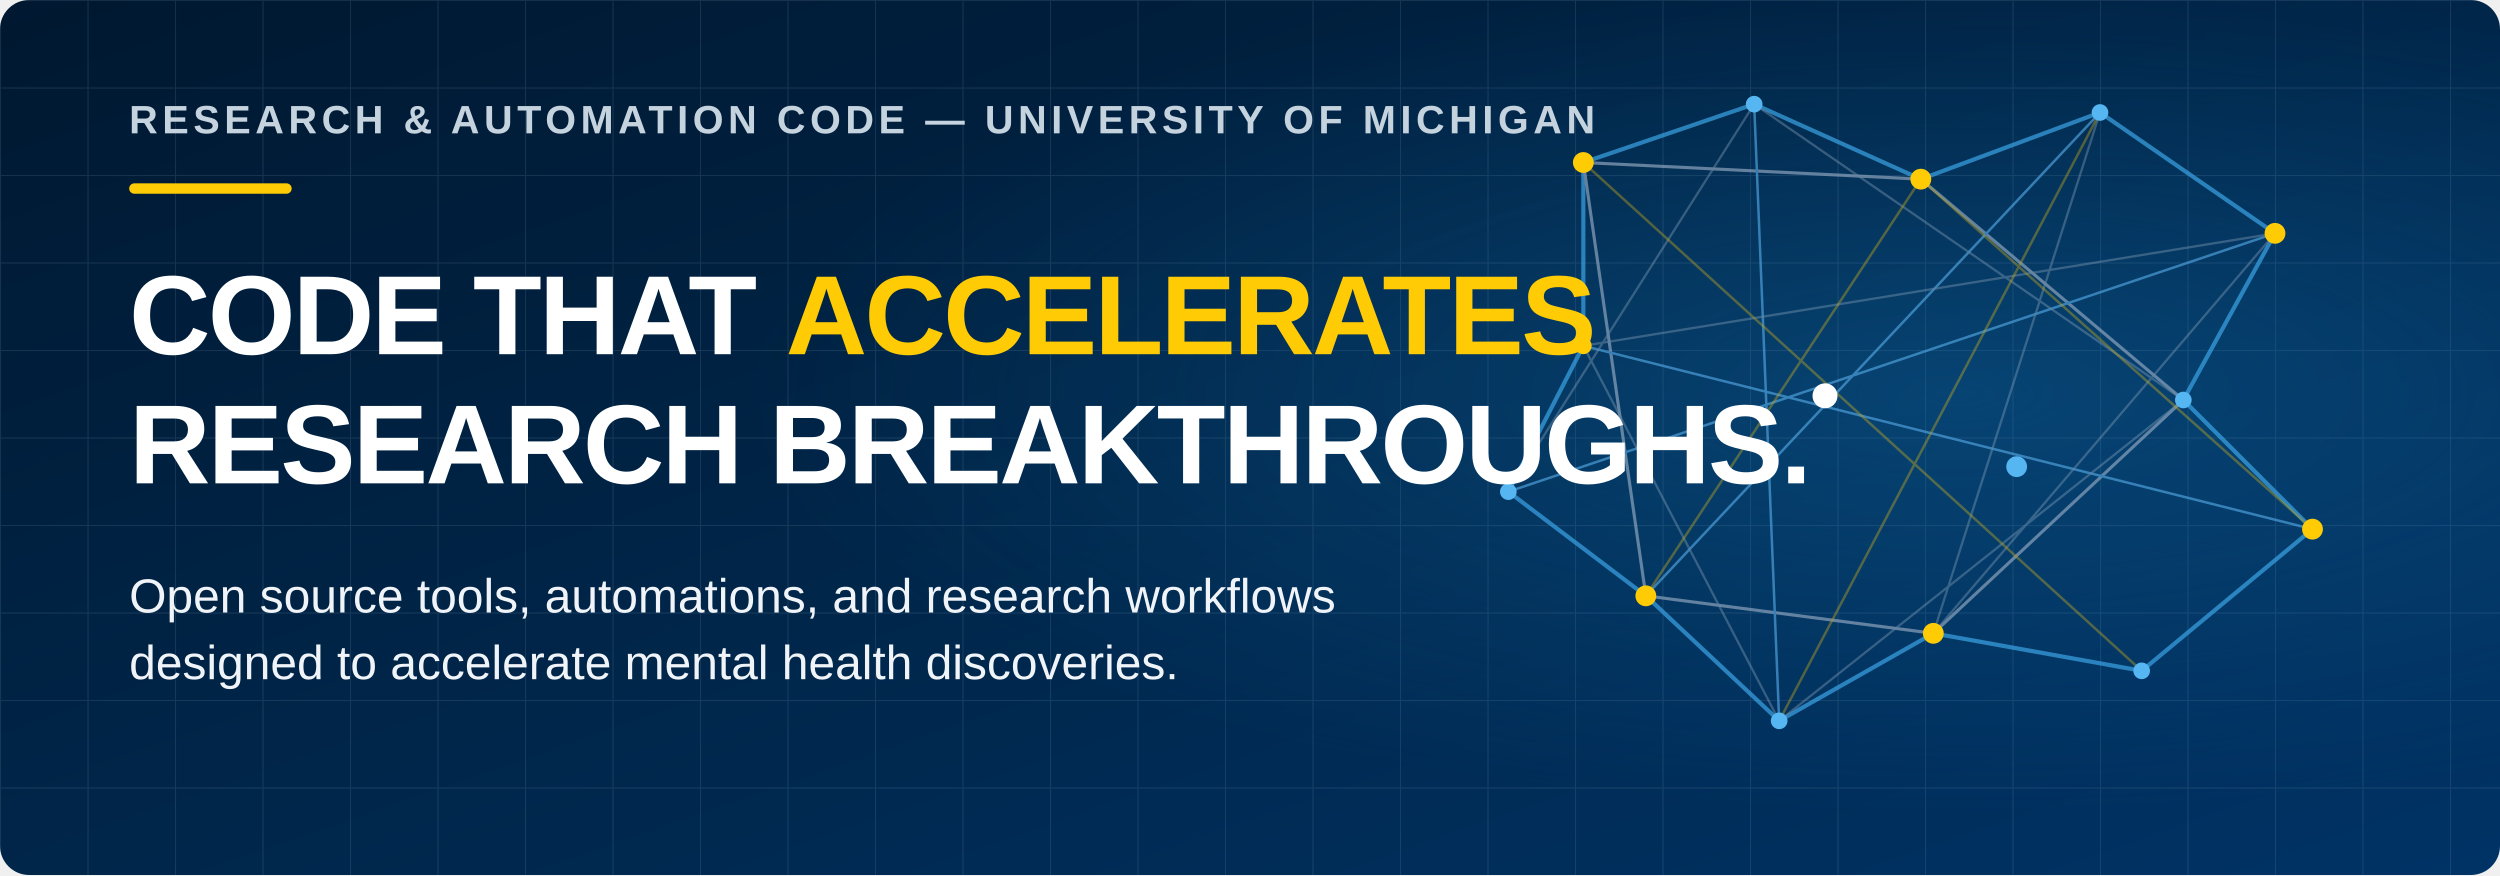
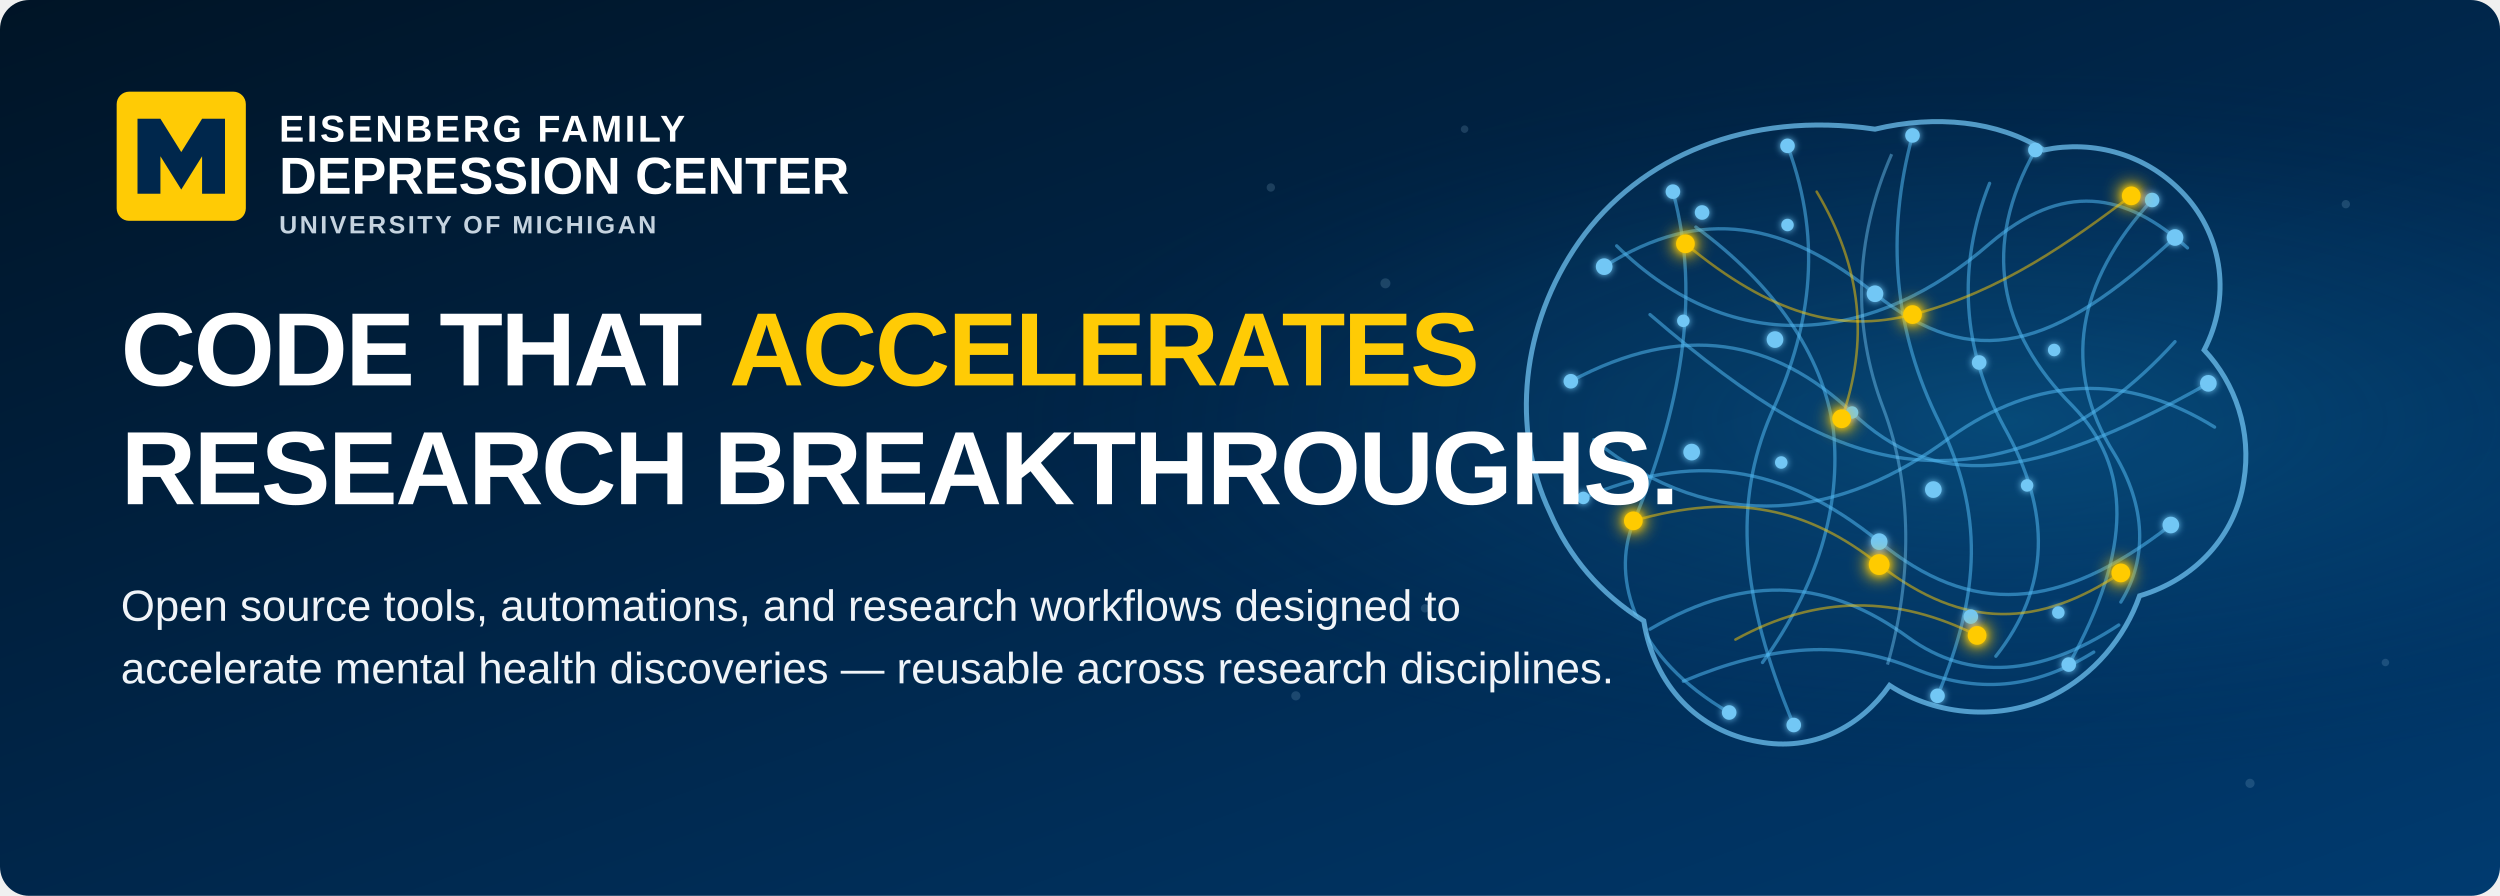
- <svg xmlns="http://www.w3.org/2000/svg" viewBox="0 0 1200 420" role="img" aria-labelledby="title desc">
+ <svg xmlns="http://www.w3.org/2000/svg" viewBox="0 0 1200 430" role="img" aria-labelledby="title desc">
  <defs>
    <linearGradient id="bg" x1="0" y1="0" x2="1" y2="1">
-       <stop offset="0" stop-color="#001830" />
-       <stop offset="0.55" stop-color="#00274C" />
-       <stop offset="1" stop-color="#003366" />
+       <stop offset="0" stop-color="#001426" />
+       <stop offset="0.52" stop-color="#00274C" />
+       <stop offset="1" stop-color="#003B70" />
    </linearGradient>
-     <radialGradient id="glow" cx="78%" cy="45%" r="48%">
-       <stop offset="0" stop-color="#1478B8" stop-opacity=".34" />
-       <stop offset="1" stop-color="#1478B8" stop-opacity="0" />
+     <radialGradient id="halo" cx="80%" cy="47%" r="40%">
+       <stop offset="0" stop-color="#1597D4" stop-opacity=".28" />
+       <stop offset=".62" stop-color="#0B5F9A" stop-opacity=".12" />
+       <stop offset="1" stop-color="#00274C" stop-opacity="0" />
    </radialGradient>
-     <pattern id="grid" width="42" height="42" patternUnits="userSpaceOnUse">
-       <path d="M42 0H0V42" fill="none" stroke="#8BA3BC" stroke-opacity=".16" stroke-width="1" />
-     </pattern>
+     <filter id="glow" x="-200%" y="-200%" width="400%" height="400%">
+       <feGaussianBlur stdDeviation="4" result="blur" />
+       <feMerge>
+         <feMergeNode in="blur" />
+         <feMergeNode in="SourceGraphic" />
+       </feMerge>
+     </filter>
+     <filter id="softglow" x="-100%" y="-100%" width="300%" height="300%">
+       <feGaussianBlur stdDeviation="1.7" result="blur" />
+       <feMerge>
+         <feMergeNode in="blur" />
+         <feMergeNode in="SourceGraphic" />
+       </feMerge>
+     </filter>
+     <clipPath id="brainClip">
+       <path d="M900 62C839 53 787 75 758 116C730 156 725 206 744 246C753 267 768 285 789 298C794 329 815 351 844 356C870 361 893 349 907 329C930 344 961 346 985 334C1005 324 1020 306 1027 286C1054 278 1073 257 1077 231C1081 207 1073 184 1058 168C1071 143 1067 114 1049 94C1031 74 1005 67 981 72C959 58 929 55 900 62Z" />
+     </clipPath>
  </defs>
-   <rect width="1200" height="420" rx="14" fill="url(#bg)" />
-   <rect width="1200" height="420" rx="14" fill="url(#grid)" />
-   <rect width="1200" height="420" rx="14" fill="url(#glow)" />
-   <g opacity=".70" fill="none" stroke-linecap="round">
-     <path d="M760 78L842 50L922 86L1008 54L1092 112L1048 192L1110 254L1028 322L928 304L854 346L790 286L724 236L760 166Z" stroke="#3BA4E5" stroke-width="2" />
-     <path d="M760 78L922 86L1048 192L928 304L790 286L760 78Z" stroke="#8BA3BC" stroke-width="1.5" />
-     <path d="M842 50L854 346M1008 54L790 286M1092 112L724 236M1110 254L760 166" stroke="#4C9ED9" stroke-width="1.2" />
-     <path d="M724 236L842 50L1048 192L854 346L760 166L1092 112L928 304L1008 54" stroke="#8BA3BC" stroke-opacity=".55" stroke-width="1.1" />
-     <path d="M790 286L922 86L1110 254M760 78L1028 322M854 346L1008 54" stroke="#FFCB05" stroke-opacity=".45" stroke-width="1.2" />
+   <rect width="1200" height="430" rx="14" fill="url(#bg)" />
+   <rect width="1200" height="430" rx="14" fill="url(#halo)" />
+   <g opacity=".18" fill="#9BC7E5">
+     <circle cx="610" cy="90" r="2" />
+     <circle cx="665" cy="136" r="2.4" />
+     <circle cx="703" cy="62" r="1.8" />
+     <circle cx="684" cy="292" r="2" />
+     <circle cx="622" cy="334" r="2.2" />
+     <circle cx="1126" cy="98" r="2" />
+     <circle cx="1145" cy="318" r="1.8" />
+     <circle cx="1080" cy="376" r="2.2" />
  </g>
-   <g>
-     <circle cx="760" cy="78" r="5" fill="#FFCB05" />
-     <circle cx="842" cy="50" r="4" fill="#55B6F2" />
-     <circle cx="922" cy="86" r="5" fill="#FFCB05" />
-     <circle cx="1008" cy="54" r="4" fill="#55B6F2" />
-     <circle cx="1092" cy="112" r="5" fill="#FFCB05" />
-     <circle cx="1048" cy="192" r="4" fill="#55B6F2" />
-     <circle cx="1110" cy="254" r="5" fill="#FFCB05" />
-     <circle cx="1028" cy="322" r="4" fill="#55B6F2" />
-     <circle cx="928" cy="304" r="5" fill="#FFCB05" />
-     <circle cx="854" cy="346" r="4" fill="#55B6F2" />
-     <circle cx="790" cy="286" r="5" fill="#FFCB05" />
-     <circle cx="724" cy="236" r="4" fill="#55B6F2" />
-     <circle cx="760" cy="166" r="4" fill="#FFCB05" />
-     <circle cx="876" cy="190" r="6" fill="#FFFFFF" />
-     <circle cx="968" cy="224" r="5" fill="#55B6F2" />
+   <g transform="translate(56 44)">
+     <rect x="0" y="0" width="62" height="62" rx="6" fill="#FFCB05" />
+     <path d="M10 13h11l10 16 10-16h11v36H41V31L31 47 21 31v18H10Z" fill="#00274C" />
+     <text x="78" y="24" fill="#FFFFFF" font-family="Arial, Helvetica, sans-serif" font-size="18" font-weight="700" letter-spacing="1.3">EISENBERG FAMILY</text>
+     <text x="78" y="49" fill="#FFFFFF" font-family="Arial, Helvetica, sans-serif" font-size="25" font-weight="700">DEPRESSION CENTER</text>
+     <text x="78" y="68" fill="#C5D3DF" font-family="Arial, Helvetica, sans-serif" font-size="12" font-weight="700" letter-spacing="1.2">UNIVERSITY OF MICHIGAN</text>
  </g>
-   <text x="62" y="64" fill="#C5D3DF" font-family="Arial, Helvetica, sans-serif" font-size="19" font-weight="700" letter-spacing="2.2">RESEARCH &amp; AUTOMATION CODE — UNIVERSITY OF MICHIGAN</text>
-   <rect x="62" y="88" width="78" height="5" rx="2.5" fill="#FFCB05" />
-   <text x="62" y="170" fill="#FFFFFF" font-family="Arial, Helvetica, sans-serif" font-size="54" font-weight="800" letter-spacing="-1.2">CODE THAT <tspan fill="#FFCB05">ACCELERATES</tspan>
+   <g clip-path="url(#brainClip)">
+     <rect x="710" y="45" width="390" height="330" fill="#0A4777" opacity=".10" />
+     <g fill="none" stroke="#50B7F0" stroke-opacity=".54" stroke-width="1.6" stroke-linecap="round">
+       <path d="M770 128C817 98 858 107 900 141C947 179 986 168 1044 114" />
+       <path d="M754 183C808 154 852 163 889 198C928 235 973 233 1060 184" />
+       <path d="M760 239C812 217 855 222 902 260C946 296 988 294 1042 252" />
+       <path d="M792 302C840 274 879 279 916 306C945 327 979 325 1017 300" />
+       <path d="M803 92C817 143 806 198 784 251C773 278 785 316 830 342" />
+       <path d="M858 70C876 118 868 160 850 199C832 241 835 286 861 348" />
+       <path d="M918 65C905 113 909 159 931 203C952 246 951 284 930 334" />
+       <path d="M977 72C951 118 959 159 995 195C1023 224 1024 263 993 319" />
+       <path d="M1033 96C997 135 989 177 1015 218C1030 243 1031 268 1018 289" />
+       <path d="M776 118C833 174 901 164 955 117C990 87 1020 92 1050 119" />
+       <path d="M765 211C824 259 885 248 936 210C978 180 1021 179 1063 205" />
+       <path d="M808 327C851 309 885 307 919 321C949 333 976 331 1005 313" />
+       <path d="M792 151C842 194 877 215 914 220C960 226 1005 207 1044 164" />
+       <path d="M814 109C851 136 875 170 880 206C884 244 872 282 846 318" />
+       <path d="M955 88C939 128 942 168 962 205C985 246 984 282 958 315" />
+     </g>
+     <g fill="none" stroke="#FFCB05" stroke-opacity=".50" stroke-width="1.25" stroke-linecap="round">
+       <path d="M784 250C833 236 868 244 902 271C943 303 979 301 1018 275" />
+       <path d="M809 117C850 151 883 160 918 151C961 140 995 115 1023 94" />
+       <path d="M833 307C873 285 911 286 949 305" />
+       <path d="M872 92C894 129 897 164 884 201" />
+     </g>
+   </g>
+   <path d="M900 62C839 53 787 75 758 116C730 156 725 206 744 246C753 267 768 285 789 298C794 329 815 351 844 356C870 361 893 349 907 329C930 344 961 346 985 334C1005 324 1020 306 1027 286C1054 278 1073 257 1077 231C1081 207 1073 184 1058 168C1071 143 1067 114 1049 94C1031 74 1005 67 981 72C959 58 929 55 900 62Z" fill="none" stroke="#72C7F5" stroke-width="2.4" stroke-opacity=".72" />
+   <path d="M908 74C890 115 889 157 904 196C918 233 918 278 906 319" fill="none" stroke="#72C7F5" stroke-opacity=".45" stroke-width="1.5" />
+   <g filter="url(#softglow)">
+     <g fill="#72C7F5">
+       <circle cx="770" cy="128" r="4" />
+       <circle cx="817" cy="102" r="3.5" />
+       <circle cx="858" cy="108" r="3" />
+       <circle cx="900" cy="141" r="4" />
+       <circle cx="950" cy="174" r="3.5" />
+       <circle cx="986" cy="168" r="3" />
+       <circle cx="1044" cy="114" r="4" />
+       <circle cx="754" cy="183" r="3.5" />
+       <circle cx="808" cy="154" r="3" />
+       <circle cx="852" cy="163" r="4" />
+       <circle cx="889" cy="198" r="3" />
+       <circle cx="928" cy="235" r="4" />
+       <circle cx="973" cy="233" r="3" />
+       <circle cx="1060" cy="184" r="4" />
+       <circle cx="760" cy="239" r="3" />
+       <circle cx="812" cy="217" r="4" />
+       <circle cx="855" cy="222" r="3" />
+       <circle cx="902" cy="260" r="4" />
+       <circle cx="946" cy="296" r="3.5" />
+       <circle cx="988" cy="294" r="3" />
+       <circle cx="1042" cy="252" r="4" />
+       <circle cx="803" cy="92" r="3.5" />
+       <circle cx="858" cy="70" r="3.5" />
+       <circle cx="918" cy="65" r="3.5" />
+       <circle cx="977" cy="72" r="3.5" />
+       <circle cx="1033" cy="96" r="3.5" />
+       <circle cx="830" cy="342" r="3.5" />
+       <circle cx="861" cy="348" r="3.5" />
+       <circle cx="930" cy="334" r="3.5" />
+       <circle cx="993" cy="319" r="3.5" />
+     </g>
+     <g fill="#FFCB05" filter="url(#glow)">
+       <circle cx="809" cy="117" r="4.5" />
+       <circle cx="918" cy="151" r="4.5" />
+       <circle cx="1023" cy="94" r="4.5" />
+       <circle cx="784" cy="250" r="4.5" />
+       <circle cx="902" cy="271" r="5" />
+       <circle cx="1018" cy="275" r="4.5" />
+       <circle cx="884" cy="201" r="4.5" />
+       <circle cx="949" cy="305" r="4.5" />
+     </g>
+   </g>
+   <text x="58" y="185" fill="#FFFFFF" font-family="Arial, Helvetica, sans-serif" font-size="50" font-weight="800" letter-spacing="-1.1">CODE THAT <tspan fill="#FFCB05">ACCELERATES</tspan>
  </text>
-   <text x="62" y="232" fill="#FFFFFF" font-family="Arial, Helvetica, sans-serif" font-size="54" font-weight="800" letter-spacing="-1.2">RESEARCH BREAKTHROUGHS.</text>
-   <text x="62" y="294" fill="#F0F4F8" font-family="Arial, Helvetica, sans-serif" font-size="23" font-weight="400">Open source tools, automations, and research workflows</text>
-   <text x="62" y="326" fill="#F0F4F8" font-family="Arial, Helvetica, sans-serif" font-size="23" font-weight="400">designed to accelerate mental health discoveries.</text>
+   <text x="58" y="242" fill="#FFFFFF" font-family="Arial, Helvetica, sans-serif" font-size="50" font-weight="800" letter-spacing="-1.1">RESEARCH BREAKTHROUGHS.</text>
+   <text x="58" y="298" fill="#F0F4F8" font-family="Arial, Helvetica, sans-serif" font-size="21">Open source tools, automations, and research workflows designed to</text>
+   <text x="58" y="328" fill="#F0F4F8" font-family="Arial, Helvetica, sans-serif" font-size="21">accelerate mental health discoveries — reusable across research disciplines.</text>
</svg>
